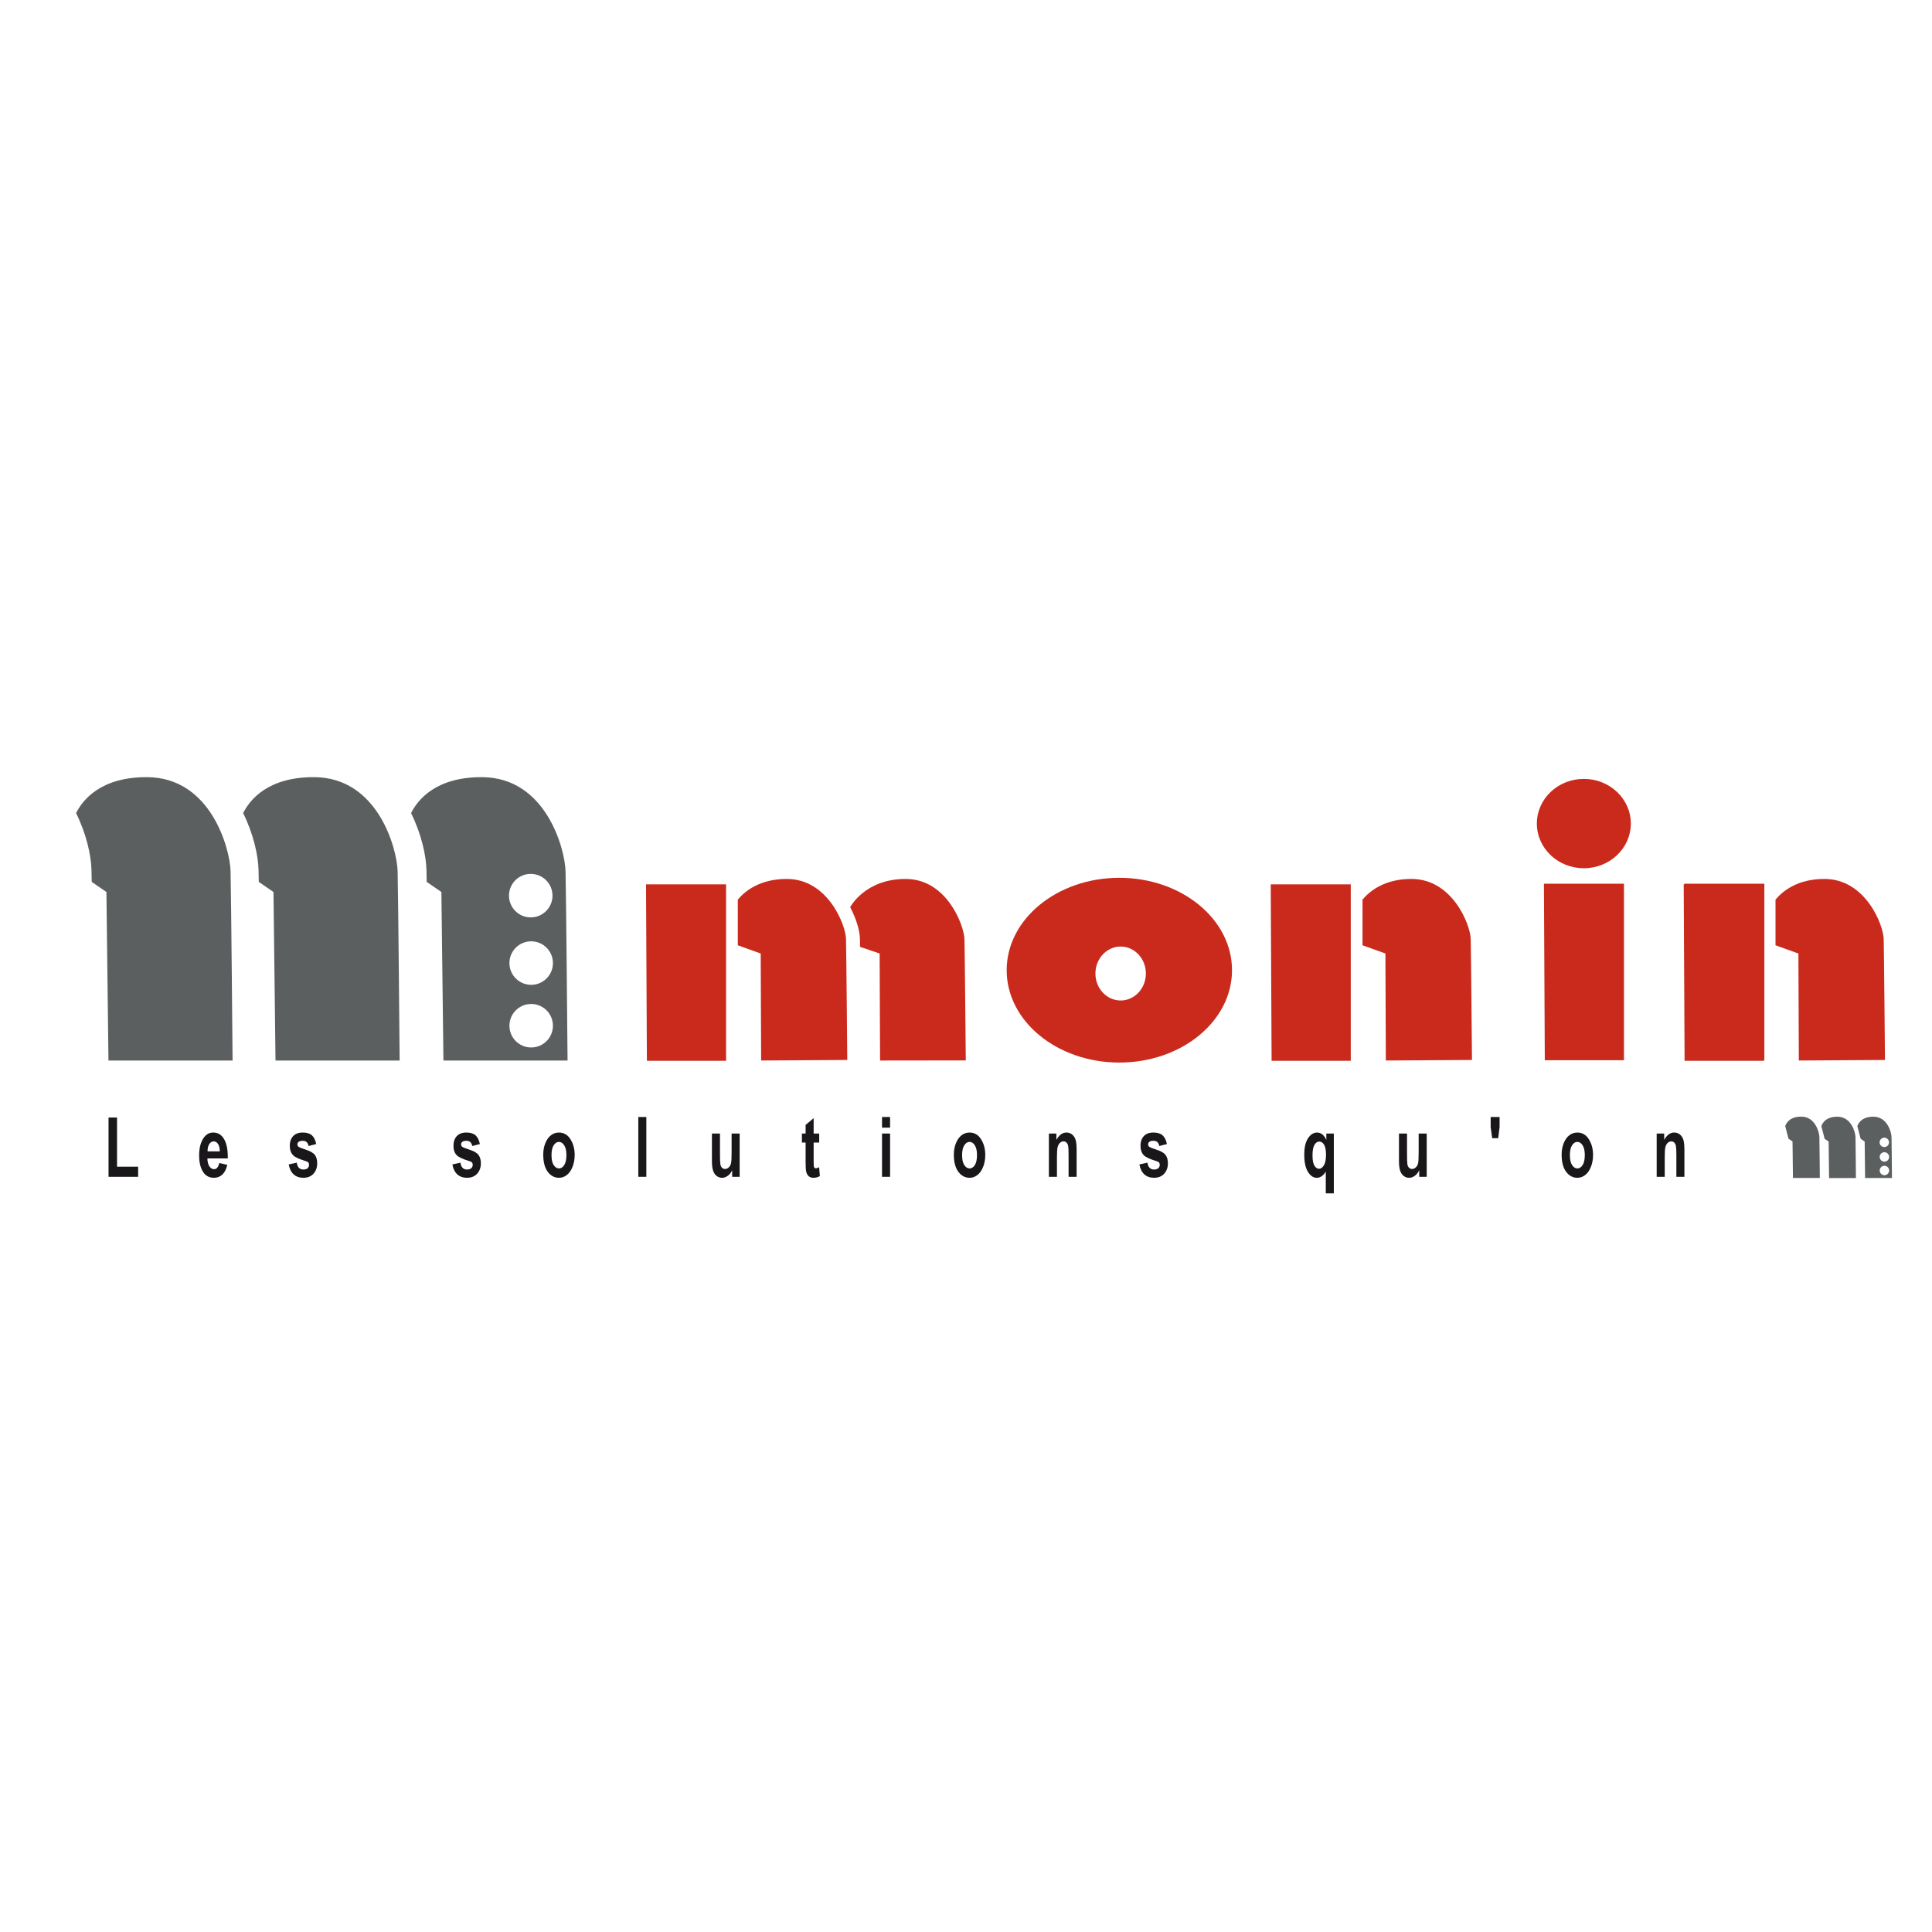
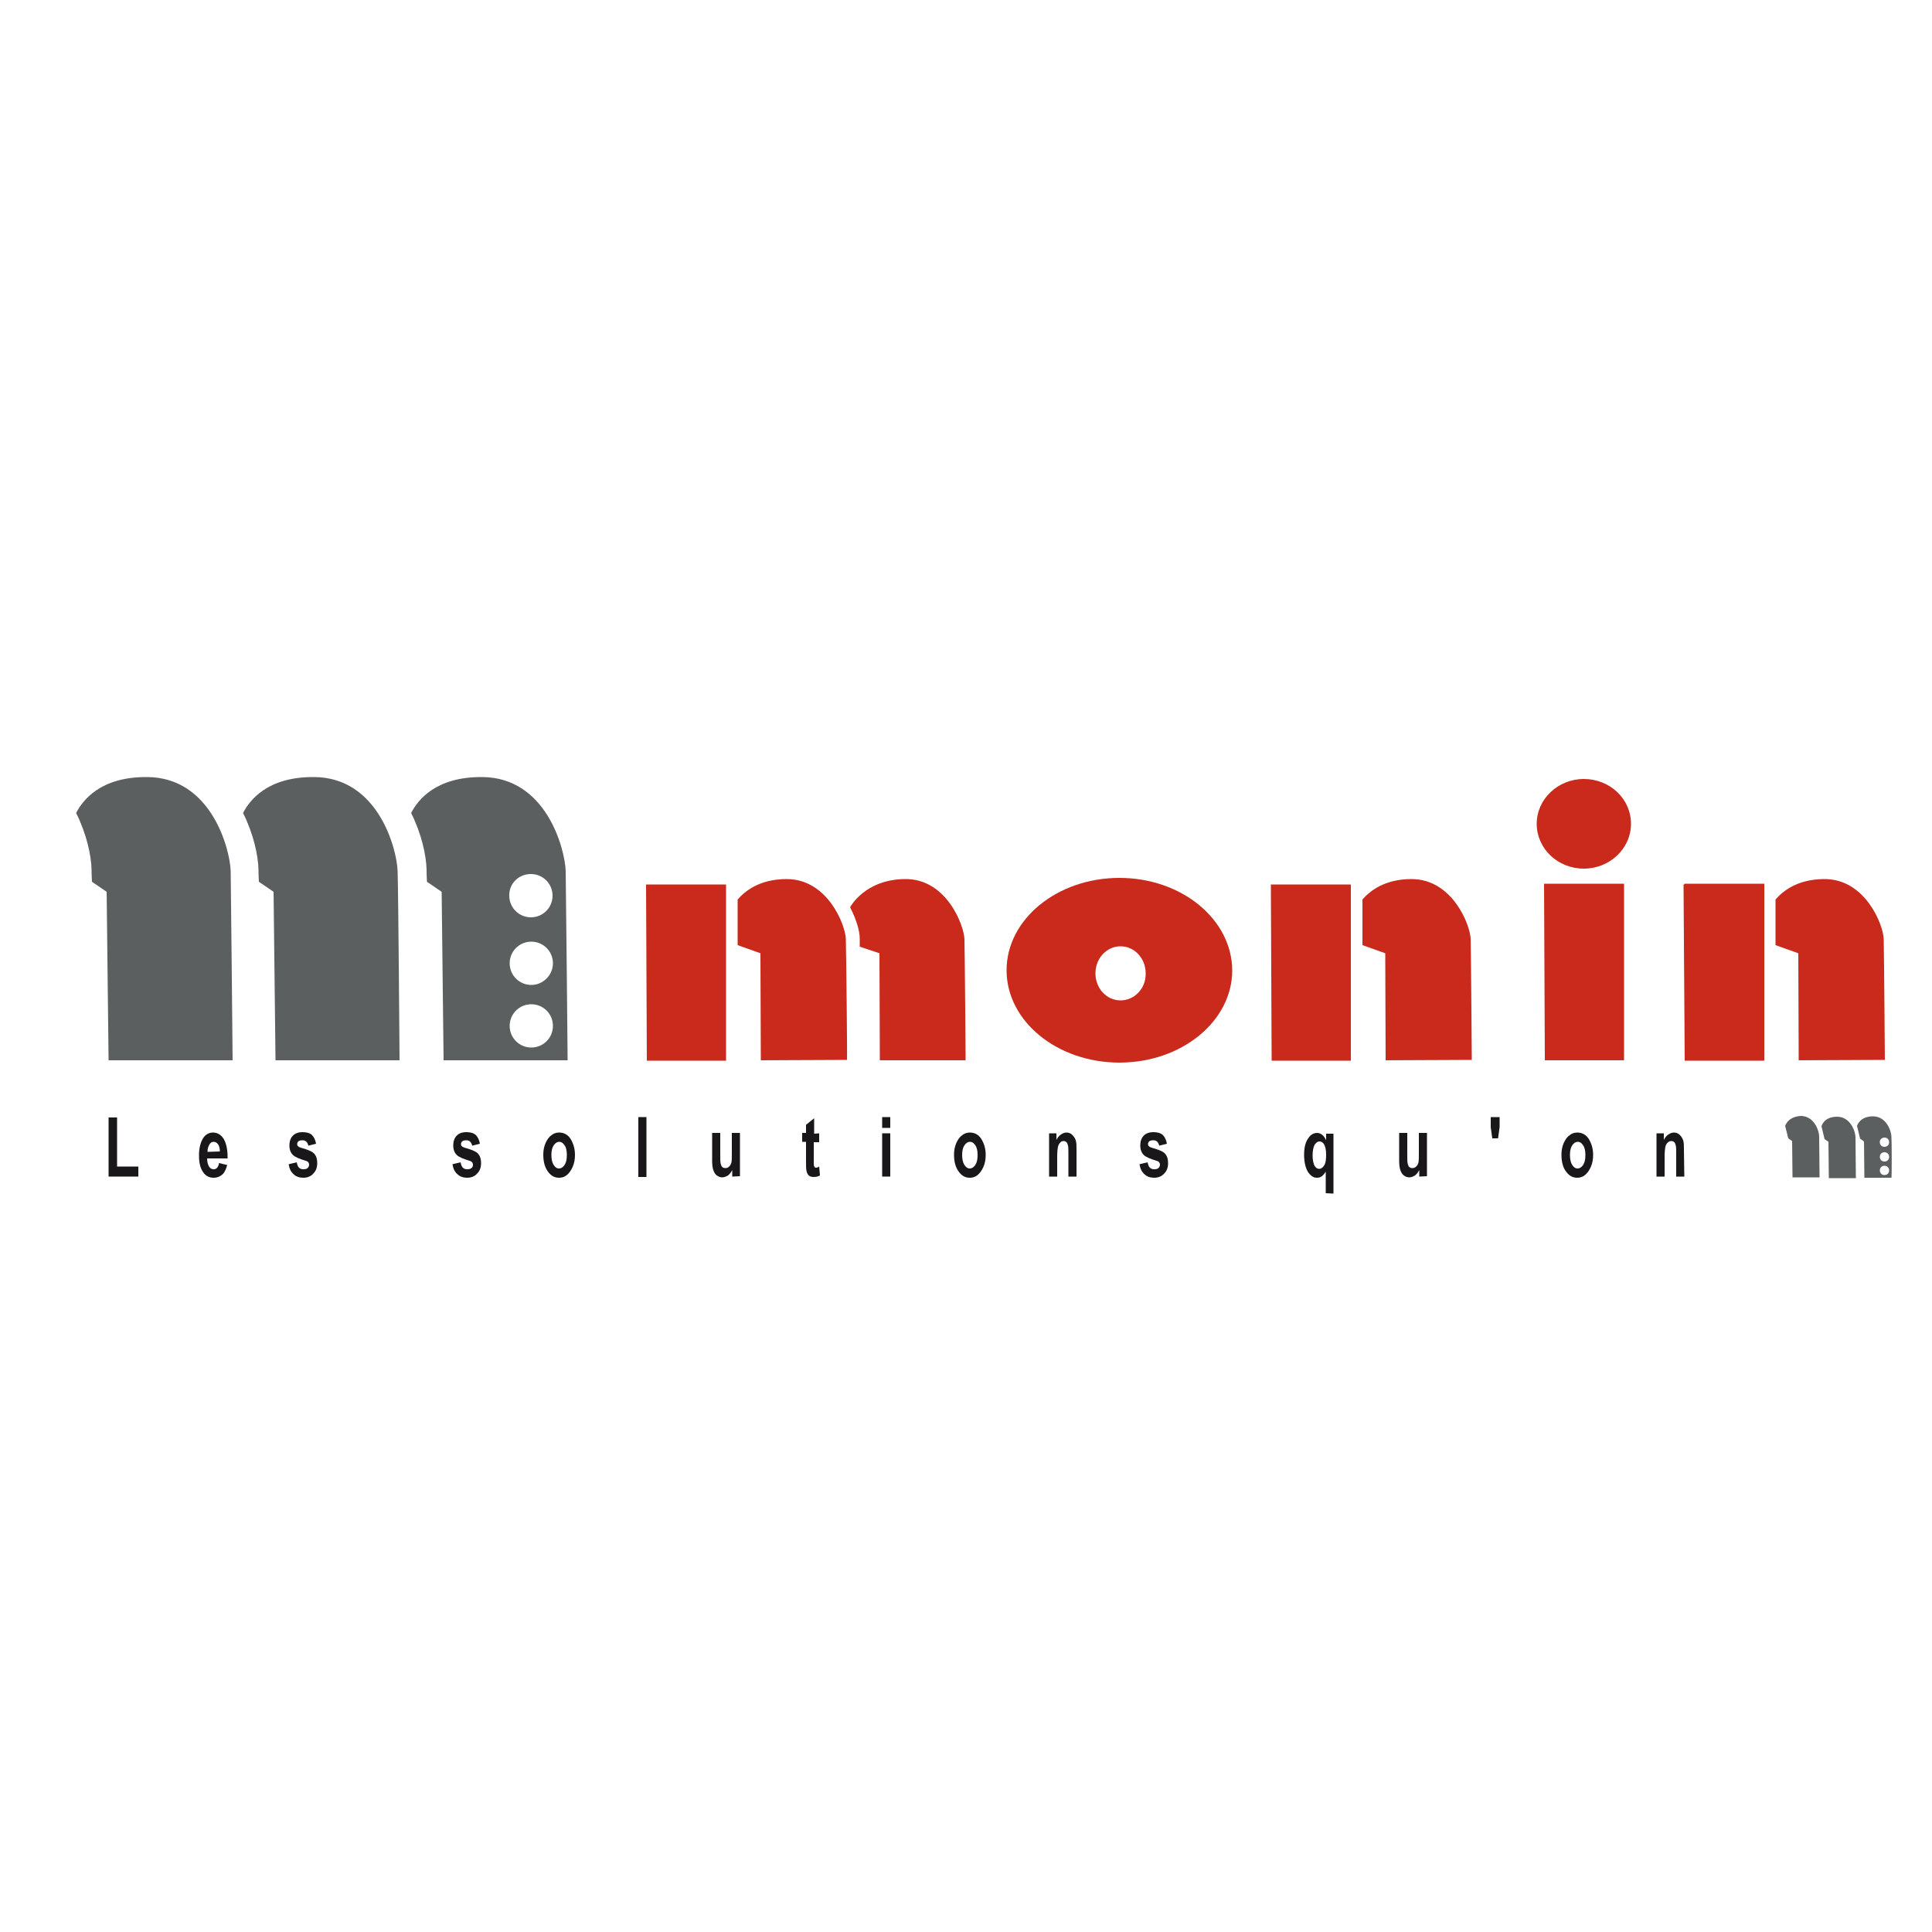
- <svg xmlns="http://www.w3.org/2000/svg" version="1.1" id="Calque_1" x="0px" y="0px" width="500px" height="500px" viewBox="0 0 500 500" enable-background="new 0 0 500 500" xml:space="preserve">
-   <g>
-     <g>
-       <g>
-         <polygon fill="#C92A1C" points="167.19,228.864 167.415,274.538 187.906,274.538 187.906,228.864    " />
-       </g>
-     </g>
-     <g>
-       <g>
-         <path fill="#C92A1C" d="M218.945,243.007c-0.092-3.645-4.68-15.495-15.277-15.537c-7.051-0.028-10.907,3.181-12.723,5.348v11.822     l5.925,2.125l0.113,27.696l22.292-0.141C219.275,274.321,219.036,246.653,218.945,243.007z" />
-       </g>
-     </g>
-     <g>
-       <g>
-         <polygon fill="#C92A1C" points="328.865,228.864 329.09,274.538 349.579,274.538 349.579,228.864    " />
-       </g>
-     </g>
-     <g>
-       <g>
-         <path fill="#C92A1C" d="M380.618,243.007c-0.092-3.645-4.68-15.495-15.276-15.537c-7.052-0.028-10.907,3.181-12.723,5.348v11.822     l5.925,2.125l0.112,27.696l22.292-0.141C380.948,274.321,380.711,246.653,380.618,243.007z" />
-       </g>
-     </g>
-     <g>
-       <g>
-         <polygon fill="#C92A1C" points="435.743,228.864 435.968,274.538 456.46,274.538 456.46,228.864    " />
-       </g>
-     </g>
-     <g>
-       <g>
-         <path fill="#C92A1C" d="M487.498,243.007c-0.092-3.645-4.68-15.495-15.276-15.537c-7.051-0.028-10.907,3.181-12.723,5.348v11.822     l5.925,2.125l0.112,27.696l22.292-0.141C487.828,274.321,487.589,246.653,487.498,243.007z" />
-       </g>
-     </g>
-     <g>
-       <g>
-         <path fill="#C92A1C" d="M289.685,227.175c-16.107,0-29.16,10.71-29.16,23.911s13.053,23.903,29.16,23.903     c16.105,0,29.158-10.702,29.158-23.903S305.79,227.175,289.685,227.175z M290.023,258.926c-3.61,0-6.53-3.126-6.53-6.981     s2.92-6.98,6.53-6.98c3.609,0,6.528,3.125,6.528,6.98S293.632,258.926,290.023,258.926z" />
-       </g>
-     </g>
-     <g>
-       <g>
-         <polygon fill="#C92A1C" points="399.568,228.709 399.793,274.384 420.283,274.384 420.283,228.709    " />
-       </g>
-     </g>
-     <g>
-       <g>
-         <polygon fill="#C92A1C" points="435.898,228.709 436.123,274.384 456.615,274.384 456.615,228.709    " />
-       </g>
-     </g>
-     <g>
-       <g>
-         <path fill="#C92A1C" d="M409.898,201.576c-6.714,0-12.16,5.179-12.16,11.568c0,6.375,5.446,11.555,12.16,11.555     c6.713,0,12.159-5.179,12.159-11.555C422.057,206.755,416.611,201.576,409.898,201.576z" />
-       </g>
-     </g>
-     <g>
-       <path fill="#1A171B" d="M28.09,304.558v-15.34h2.196v12.721h5.46v2.619H28.09z" />
-       <path fill="#1A171B" d="M56.743,300.983l2.083,0.479c-0.275,1.133-0.704,1.977-1.295,2.526c-0.591,0.549-1.309,0.822-2.154,0.822    c-1.167,0-2.068-0.45-2.709-1.357c-0.752-1.056-1.133-2.534-1.133-4.433c0-1.872,0.38-3.371,1.141-4.497    c0.647-0.949,1.478-1.422,2.498-1.422c1.133,0,2.02,0.484,2.667,1.456c0.746,1.106,1.112,2.745,1.112,4.905l-0.014,0.338h-5.263    c0.012,0.887,0.189,1.568,0.519,2.062c0.332,0.479,0.732,0.725,1.197,0.725C56.068,302.587,56.518,302.052,56.743,300.983z     M56.884,297.971c-0.014-0.858-0.177-1.506-0.479-1.941c-0.31-0.43-0.675-0.647-1.098-0.647c-0.451,0-0.823,0.226-1.132,0.676    c-0.31,0.457-0.465,1.097-0.458,1.913H56.884z" />
-       <path fill="#1A171B" d="M74.715,301.355l2.082-0.457c0.183,1.182,0.746,1.772,1.689,1.772c0.507,0,0.873-0.112,1.126-0.338    c0.246-0.226,0.366-0.52,0.366-0.879c0-0.246-0.05-0.442-0.155-0.583c-0.113-0.142-0.338-0.268-0.676-0.366    c-1.717-0.529-2.814-1.036-3.278-1.513c-0.577-0.592-0.873-1.416-0.873-2.456c0-1.035,0.288-1.872,0.859-2.499    c0.569-0.619,1.392-0.936,2.484-0.936c1.034,0,1.822,0.233,2.363,0.704c0.543,0.471,0.923,1.225,1.134,2.272l-1.971,0.513    c-0.169-0.899-0.662-1.35-1.478-1.35c-0.507,0-0.873,0.085-1.09,0.26c-0.219,0.169-0.332,0.395-0.332,0.661    c0,0.246,0.099,0.451,0.29,0.612c0.189,0.169,0.809,0.416,1.851,0.746c1.168,0.374,1.957,0.824,2.379,1.373    c0.408,0.541,0.605,1.266,0.605,2.166c0,1.092-0.31,1.985-0.951,2.689c-0.64,0.71-1.521,1.062-2.639,1.062    c-1.028,0-1.856-0.296-2.504-0.879C75.348,303.341,74.926,302.481,74.715,301.355z" />
-       <path fill="#1A171B" d="M117.075,301.355l2.083-0.457c0.175,1.182,0.738,1.772,1.681,1.772c0.5,0,0.879-0.112,1.119-0.338    c0.253-0.226,0.38-0.52,0.38-0.879c0-0.246-0.056-0.442-0.169-0.583c-0.113-0.142-0.338-0.268-0.676-0.366    c-1.716-0.529-2.8-1.036-3.271-1.513c-0.585-0.592-0.867-1.416-0.867-2.456c0-1.035,0.282-1.872,0.853-2.499    c0.569-0.619,1.4-0.936,2.484-0.936c1.034,0,1.822,0.233,2.363,0.704c0.535,0.471,0.915,1.225,1.141,2.272l-1.971,0.513    c-0.183-0.899-0.676-1.35-1.484-1.35c-0.513,0-0.879,0.085-1.09,0.26c-0.219,0.169-0.324,0.395-0.324,0.661    c0,0.246,0.09,0.451,0.281,0.612c0.189,0.169,0.802,0.416,1.851,0.746c1.168,0.374,1.963,0.824,2.371,1.373    c0.408,0.541,0.619,1.266,0.619,2.166c0,1.092-0.324,1.985-0.957,2.689c-0.64,0.71-1.521,1.062-2.645,1.062    c-1.014,0-1.85-0.296-2.498-0.879C117.702,303.341,117.272,302.481,117.075,301.355z" />
-       <path fill="#1A171B" d="M140.592,298.795c0-1.092,0.183-2.091,0.557-2.99c0.373-0.901,0.865-1.577,1.47-2.027    c0.598-0.45,1.28-0.676,2.026-0.676c1.267,0,2.266,0.577,2.991,1.737c0.726,1.155,1.092,2.506,1.092,4.055    c0,1.152-0.197,2.194-0.571,3.124c-0.372,0.929-0.873,1.625-1.484,2.089c-0.611,0.473-1.281,0.704-2.013,0.704    c-1.167,0-2.138-0.521-2.913-1.562S140.592,300.722,140.592,298.795z M142.731,298.956c0,1.133,0.183,1.985,0.563,2.568    c0.38,0.577,0.845,0.865,1.378,0.865c0.521,0,0.972-0.288,1.352-0.871c0.366-0.585,0.563-1.444,0.563-2.583    c0-1.112-0.197-1.956-0.577-2.54c-0.38-0.585-0.831-0.873-1.365-0.873c-0.521,0-0.97,0.288-1.35,0.873    C142.914,296.979,142.731,297.83,142.731,298.956z" />
-       <path fill="#1A171B" d="M165.192,304.558v-15.48h2.082v15.48H165.192z" />
-       <path fill="#1A171B" d="M189.483,304.558v-1.696c-0.282,0.612-0.662,1.091-1.14,1.437c-0.465,0.338-0.958,0.513-1.478,0.513    c-0.513,0-0.986-0.162-1.394-0.471c-0.408-0.317-0.718-0.768-0.915-1.352c-0.203-0.585-0.31-1.436-0.31-2.548v-7.086h2.083v5.137    c0,1.465,0.035,2.399,0.099,2.794s0.205,0.704,0.422,0.921c0.225,0.22,0.485,0.324,0.794,0.324c0.352,0,0.676-0.141,0.971-0.429    c0.304-0.281,0.493-0.647,0.585-1.09c0.097-0.444,0.141-1.43,0.141-2.942v-4.715h2.082v11.203H189.483z" />
-       <path fill="#1A171B" d="M212.007,293.354v2.337h-1.436v4.538c0,0.985,0.022,1.556,0.064,1.709    c0.084,0.282,0.253,0.423,0.521,0.423c0.197,0,0.479-0.091,0.837-0.288l0.183,2.295c-0.485,0.296-1.034,0.442-1.639,0.442    c-0.535,0-0.957-0.146-1.281-0.442c-0.317-0.296-0.535-0.726-0.64-1.281c-0.084-0.408-0.126-1.238-0.126-2.498v-4.897h-0.958    v-2.337h0.958v-2.23l2.082-1.737v3.968H212.007z" />
-       <path fill="#1A171B" d="M228.269,291.835v-2.758h2.082v2.758H228.269z M228.269,304.558v-11.203h2.082v11.203H228.269z" />
-       <path fill="#1A171B" d="M246.852,298.795c0-1.092,0.189-2.091,0.563-2.99c0.373-0.901,0.865-1.577,1.462-2.027    c0.605-0.45,1.289-0.676,2.035-0.676c1.266,0,2.266,0.577,2.991,1.737c0.724,1.155,1.082,2.506,1.082,4.055    c0,1.152-0.189,2.194-0.562,3.124c-0.379,0.929-0.871,1.625-1.484,2.089c-0.612,0.473-1.281,0.704-2.014,0.704    c-1.167,0-2.138-0.521-2.912-1.562S246.852,300.722,246.852,298.795z M248.99,298.956c0,1.133,0.191,1.985,0.571,2.568    c0.38,0.577,0.845,0.865,1.379,0.865c0.52,0,0.97-0.288,1.351-0.871c0.365-0.585,0.557-1.444,0.557-2.583    c0-1.112-0.191-1.956-0.571-2.54c-0.38-0.585-0.829-0.873-1.364-0.873c-0.528,0-0.979,0.288-1.351,0.873    C249.181,296.979,248.99,297.83,248.99,298.956z" />
-       <path fill="#1A171B" d="M278.629,304.558h-2.083v-5.706c0-1.148-0.035-1.908-0.113-2.289c-0.076-0.378-0.224-0.674-0.442-0.879    c-0.211-0.196-0.457-0.302-0.732-0.302c-0.352,0-0.667,0.133-0.949,0.395c-0.281,0.268-0.484,0.626-0.598,1.09    c-0.112,0.465-0.177,1.338-0.177,2.625v5.066h-2.083v-11.203h1.942v1.653c0.346-0.633,0.732-1.111,1.161-1.428    c0.43-0.315,0.908-0.479,1.436-0.479c0.605,0,1.118,0.183,1.534,0.557c0.423,0.364,0.71,0.844,0.865,1.42    c0.163,0.586,0.239,1.422,0.239,2.521V304.558z" />
-       <path fill="#1A171B" d="M294.877,301.355l2.082-0.457c0.177,1.182,0.74,1.772,1.683,1.772c0.499,0,0.88-0.112,1.125-0.338    c0.247-0.226,0.374-0.52,0.374-0.879c0-0.246-0.057-0.442-0.163-0.583c-0.112-0.142-0.338-0.268-0.674-0.366    c-1.718-0.529-2.81-1.036-3.28-1.513c-0.577-0.592-0.864-1.416-0.864-2.456c0-1.035,0.281-1.872,0.851-2.499    c0.569-0.619,1.399-0.936,2.483-0.936c1.034,0,1.822,0.233,2.365,0.704c0.541,0.471,0.921,1.225,1.139,2.272l-1.969,0.513    c-0.177-0.899-0.668-1.35-1.484-1.35c-0.515,0-0.873,0.085-1.092,0.26c-0.218,0.169-0.324,0.395-0.324,0.661    c0,0.246,0.093,0.451,0.281,0.612c0.191,0.169,0.811,0.416,1.851,0.746c1.169,0.374,1.965,0.824,2.379,1.373    c0.408,0.541,0.612,1.266,0.612,2.166c0,1.092-0.322,1.985-0.956,2.689c-0.642,0.71-1.521,1.062-2.639,1.062    c-1.021,0-1.858-0.296-2.506-0.879C295.503,303.341,295.08,302.481,294.877,301.355z" />
-       <path fill="#1A171B" d="M343.114,308.835v-5.649c-0.289,0.521-0.633,0.921-1.05,1.203c-0.406,0.281-0.836,0.422-1.293,0.422    c-0.881,0-1.641-0.513-2.28-1.541c-0.634-1.027-0.95-2.505-0.95-4.44c0-1.83,0.316-3.236,0.964-4.235    c0.647-0.991,1.442-1.492,2.371-1.492c0.501,0,0.949,0.163,1.344,0.473c0.395,0.322,0.74,0.801,1.035,1.434v-1.653h1.941v15.48    H343.114z M343.17,298.829c0-1.16-0.163-2.013-0.493-2.568c-0.331-0.549-0.746-0.822-1.238-0.822c-0.499,0-0.922,0.281-1.26,0.851    c-0.338,0.563-0.5,1.471-0.5,2.717c0,1.231,0.162,2.118,0.486,2.659c0.33,0.541,0.732,0.809,1.203,0.809s0.893-0.302,1.259-0.907    S343.17,300.054,343.17,298.829z" />
-       <path fill="#1A171B" d="M367.29,304.558v-1.696c-0.288,0.612-0.668,1.091-1.139,1.437c-0.473,0.338-0.965,0.513-1.478,0.513    c-0.521,0-0.985-0.162-1.395-0.471c-0.414-0.317-0.718-0.768-0.921-1.352c-0.205-0.585-0.304-1.436-0.304-2.548v-7.086h2.084    v5.137c0,1.465,0.028,2.399,0.092,2.794c0.062,0.395,0.204,0.704,0.421,0.921c0.226,0.22,0.486,0.324,0.796,0.324    c0.353,0,0.676-0.141,0.972-0.429c0.302-0.281,0.493-0.647,0.59-1.09c0.092-0.444,0.141-1.43,0.141-2.942v-4.715h2.083v11.203    H367.29z" />
-       <path fill="#1A171B" d="M386.177,294.565l-0.394-2.878v-2.61h2.309v2.61l-0.353,2.878H386.177z" />
-       <path fill="#1A171B" d="M404.15,298.795c0-1.092,0.183-2.091,0.555-2.99c0.374-0.901,0.866-1.577,1.471-2.027    c0.599-0.45,1.28-0.676,2.034-0.676c1.266,0,2.259,0.577,2.983,1.737c0.726,1.155,1.09,2.506,1.09,4.055    c0,1.152-0.189,2.194-0.569,3.124c-0.372,0.929-0.873,1.625-1.484,2.089c-0.613,0.473-1.281,0.704-2.013,0.704    c-1.169,0-2.139-0.521-2.912-1.562C404.53,302.206,404.15,300.722,404.15,298.795z M406.287,298.956    c0,1.133,0.19,1.985,0.571,2.568c0.38,0.577,0.837,0.865,1.371,0.865c0.529,0,0.979-0.288,1.352-0.871    c0.372-0.585,0.563-1.444,0.563-2.583c0-1.112-0.191-1.956-0.571-2.54c-0.38-0.585-0.837-0.873-1.372-0.873    c-0.521,0-0.971,0.288-1.351,0.873C406.472,296.979,406.287,297.83,406.287,298.956z" />
-       <path fill="#1A171B" d="M435.926,304.558h-2.082v-5.706c0-1.148-0.042-1.908-0.12-2.289c-0.077-0.378-0.226-0.674-0.437-0.879    c-0.218-0.196-0.465-0.302-0.732-0.302c-0.352,0-0.667,0.133-0.957,0.395c-0.281,0.268-0.477,0.626-0.598,1.09    c-0.112,0.465-0.169,1.338-0.169,2.625v5.066h-2.083v-11.203h1.942v1.653c0.346-0.633,0.726-1.111,1.161-1.428    c0.43-0.315,0.908-0.479,1.43-0.479c0.605,0,1.118,0.183,1.54,0.557c0.415,0.364,0.704,0.844,0.865,1.42    c0.155,0.586,0.239,1.422,0.239,2.521V304.558z" />
-     </g>
-     <path fill="#5C5F5F" d="M462.019,291.448l0.843,3.25l1.042,0.712l0.112,9.442h6.953c0,0-0.077-9.38-0.112-10.61   c-0.036-1.231-1.091-5.243-4.681-5.264C462.588,288.965,462.019,291.448,462.019,291.448z" />
-     <path fill="#5C5F5F" d="M471.371,291.469l0.843,3.252l1.035,0.718l0.112,9.435h6.951c0,0-0.076-9.372-0.112-10.611   c-0.028-1.23-1.082-5.241-4.679-5.263C471.933,288.984,471.371,291.469,471.371,291.469z" />
-     <g>
-       <g>
-         <path fill="#5C5F5F" d="M489.525,294.256c-0.028-1.23-1.084-5.243-4.673-5.257c-3.596-0.021-4.165,2.463-4.165,2.463l0.845,3.251     l1.042,0.711l0.11,9.443h6.953C489.637,304.867,489.56,295.495,489.525,294.256z M487.659,294.425     c0.668,0,1.217,0.541,1.217,1.217c0,0.67-0.549,1.217-1.217,1.217c-0.676,0-1.217-0.547-1.217-1.217     C486.443,294.966,486.984,294.425,487.659,294.425z M487.682,304.143c-0.676,0-1.219-0.549-1.219-1.219     c0-0.675,0.543-1.217,1.219-1.217c0.674,0,1.223,0.542,1.223,1.217C488.905,303.594,488.356,304.143,487.682,304.143z      M487.682,300.631c-0.676,0-1.219-0.542-1.219-1.21c0-0.676,0.543-1.225,1.219-1.225c0.674,0,1.223,0.549,1.223,1.225     C488.905,300.089,488.356,300.631,487.682,300.631z" />
-       </g>
-     </g>
-     <path fill="#5C5F5F" d="M102.904,225.445c-0.155-5.7-5.024-24.249-21.616-24.319c-12.089-0.056-16.719,6.001-18.366,9.302   c2.667,5.376,3.892,10.921,3.99,14.722c0.021,0.604,0.035,1.716,0.057,3.082l3.807,2.618l0.527,43.613h32.123   C103.425,274.462,103.059,231.145,102.904,225.445z" />
-     <path fill="#5C5F5F" d="M59.67,225.445c-0.153-5.7-5.024-24.249-21.616-24.319c-12.088-0.056-16.719,6.001-18.365,9.302   c2.667,5.376,3.89,10.921,3.989,14.722c0.022,0.604,0.036,1.716,0.056,3.082l3.807,2.618l0.529,43.613h32.121   C60.191,274.462,59.826,231.145,59.67,225.445z" />
-     <path fill="#5C5F5F" d="M146.362,225.445c-0.155-5.7-5.024-24.249-21.616-24.319c-12.089-0.056-16.719,6.001-18.366,9.302   c2.667,5.376,3.892,10.921,3.99,14.722c0.022,0.604,0.034,1.716,0.056,3.082l3.807,2.618l0.527,43.613h32.123   C146.883,274.462,146.516,231.145,146.362,225.445z M137.355,226.162c3.109,0,5.629,2.52,5.629,5.629   c0,3.111-2.52,5.629-5.629,5.629c-3.111,0-5.629-2.518-5.629-5.629C131.726,228.681,134.244,226.162,137.355,226.162z    M137.468,271.085c-3.111,0-5.629-2.52-5.629-5.631c0-3.109,2.518-5.628,5.629-5.628c3.109,0,5.629,2.519,5.629,5.628   C143.097,268.565,140.577,271.085,137.468,271.085z M137.468,254.871c-3.111,0-5.629-2.519-5.629-5.629   c0-3.109,2.518-5.629,5.629-5.629c3.109,0,5.629,2.52,5.629,5.629C143.097,252.353,140.577,254.871,137.468,254.871z" />
-     <g>
-       <g>
-         <path fill="#C92A1C" d="M249.604,243.12c-0.092-3.645-4.56-15.607-15.158-15.649c-10.597-0.042-14.41,7.291-14.41,7.291v0.042     c1.633,3.082,2.463,6.143,2.512,8.105c0.008,0.422,0.022,1.182,0.036,2.14l5.066,1.717l0.112,27.696l22.18-0.028     C249.942,274.434,249.702,246.766,249.604,243.12z" />
-       </g>
-     </g>
-   </g>
+ <svg xmlns="http://www.w3.org/2000/svg" version="1.1" id="Calque_1" x="0px" y="0px" viewBox="-345 170.9 500 500" style="enable-background:new -345 170.9 500 500;" xml:space="preserve">
+   <style type="text/css">
+ 	.st0{fill:#C92A1C;}
+ 	.st1{fill:#1A171B;}
+ 	.st2{fill:#5C5F5F;}
+ </style>
+   <polygon class="st0" points="-177.8,399.8 -177.6,445.4 -157.1,445.4 -157.1,399.8 " />
+   <path class="st0" d="M-126.1,413.9c-0.1-3.6-4.7-15.5-15.3-15.5c-7.1,0-10.9,3.2-12.7,5.3v11.8l5.9,2.1l0.1,27.7l22.3-0.1  C-125.7,445.2-126,417.5-126.1,413.9z" />
+   <polygon class="st0" points="-16.1,399.8 -15.9,445.4 4.6,445.4 4.6,399.8 " />
+   <path class="st0" d="M35.6,413.9c-0.1-3.6-4.7-15.5-15.3-15.5c-7.1,0-10.9,3.2-12.7,5.3v11.8l5.9,2.1l0.1,27.7l22.3-0.1  C35.9,445.2,35.7,417.5,35.6,413.9z" />
+   <polygon class="st0" points="90.7,399.8 91,445.4 111.5,445.4 111.5,399.8 " />
+   <path class="st0" d="M142.5,413.9c-0.1-3.6-4.7-15.5-15.3-15.5c-7.1,0-10.9,3.2-12.7,5.3v11.8l5.9,2.1l0.1,27.7l22.3-0.1  C142.8,445.2,142.6,417.5,142.5,413.9z" />
+   <path class="st0" d="M-55.3,398.1c-16.1,0-29.2,10.7-29.2,23.9s13.1,23.9,29.2,23.9c16.1,0,29.2-10.7,29.2-23.9  C-26.2,408.8-39.2,398.1-55.3,398.1z M-55,429.8c-3.6,0-6.5-3.1-6.5-7c0-3.9,2.9-7,6.5-7c3.6,0,6.5,3.1,6.5,7  C-48.4,426.7-51.4,429.8-55,429.8z" />
+   <polygon class="st0" points="54.6,399.6 54.8,445.3 75.3,445.3 75.3,399.6 " />
+   <polygon class="st0" points="90.9,399.6 91.1,445.3 111.6,445.3 111.6,399.6 " />
+   <path class="st0" d="M64.9,372.5c-6.7,0-12.2,5.2-12.2,11.6c0,6.4,5.4,11.6,12.2,11.6c6.7,0,12.2-5.2,12.2-11.6  C77.1,377.6,71.6,372.5,64.9,372.5z" />
+   <path class="st1" d="M-316.9,475.4v-15.3h2.2v12.7h5.5v2.6H-316.9z" />
+   <path class="st1" d="M-288.3,471.9l2.1,0.5c-0.3,1.1-0.7,2-1.3,2.5s-1.3,0.8-2.2,0.8c-1.2,0-2.1-0.5-2.7-1.4  c-0.8-1.1-1.1-2.5-1.1-4.4c0-1.9,0.4-3.4,1.1-4.5c0.6-0.9,1.5-1.4,2.5-1.4c1.1,0,2,0.5,2.7,1.5c0.7,1.1,1.1,2.7,1.1,4.9l0,0.3h-5.3  c0,0.9,0.2,1.6,0.5,2.1c0.3,0.5,0.7,0.7,1.2,0.7C-288.9,473.5-288.5,472.9-288.3,471.9z M-288.1,468.9c0-0.9-0.2-1.5-0.5-1.9  c-0.3-0.4-0.7-0.6-1.1-0.6c-0.5,0-0.8,0.2-1.1,0.7c-0.3,0.5-0.5,1.1-0.5,1.9L-288.1,468.9L-288.1,468.9z" />
+   <path class="st1" d="M-270.3,472.2l2.1-0.5c0.2,1.2,0.7,1.8,1.7,1.8c0.5,0,0.9-0.1,1.1-0.3c0.2-0.2,0.4-0.5,0.4-0.9  c0-0.2-0.1-0.4-0.2-0.6c-0.1-0.1-0.3-0.3-0.7-0.4c-1.7-0.5-2.8-1-3.3-1.5c-0.6-0.6-0.9-1.4-0.9-2.5c0-1,0.3-1.9,0.9-2.5  c0.6-0.6,1.4-0.9,2.5-0.9c1,0,1.8,0.2,2.4,0.7c0.5,0.5,0.9,1.2,1.1,2.3l-2,0.5c-0.2-0.9-0.7-1.4-1.5-1.4c-0.5,0-0.9,0.1-1.1,0.3  c-0.2,0.2-0.3,0.4-0.3,0.7c0,0.2,0.1,0.5,0.3,0.6c0.2,0.2,0.8,0.4,1.9,0.7c1.2,0.4,2,0.8,2.4,1.4c0.4,0.5,0.6,1.3,0.6,2.2  c0,1.1-0.3,2-1,2.7c-0.6,0.7-1.5,1.1-2.6,1.1c-1,0-1.9-0.3-2.5-0.9C-269.7,474.2-270.1,473.4-270.3,472.2z" />
+   <path class="st1" d="M-227.9,472.2l2.1-0.5c0.2,1.2,0.7,1.8,1.7,1.8c0.5,0,0.9-0.1,1.1-0.3c0.3-0.2,0.4-0.5,0.4-0.9  c0-0.2-0.1-0.4-0.2-0.6c-0.1-0.1-0.3-0.3-0.7-0.4c-1.7-0.5-2.8-1-3.3-1.5c-0.6-0.6-0.9-1.4-0.9-2.5c0-1,0.3-1.9,0.9-2.5  c0.6-0.6,1.4-0.9,2.5-0.9c1,0,1.8,0.2,2.4,0.7c0.5,0.5,0.9,1.2,1.1,2.3l-2,0.5c-0.2-0.9-0.7-1.4-1.5-1.4c-0.5,0-0.9,0.1-1.1,0.3  c-0.2,0.2-0.3,0.4-0.3,0.7c0,0.2,0.1,0.5,0.3,0.6c0.2,0.2,0.8,0.4,1.9,0.7c1.2,0.4,2,0.8,2.4,1.4c0.4,0.5,0.6,1.3,0.6,2.2  c0,1.1-0.3,2-1,2.7c-0.6,0.7-1.5,1.1-2.6,1.1c-1,0-1.9-0.3-2.5-0.9C-227.3,474.2-227.7,473.4-227.9,472.2z" />
+   <path class="st1" d="M-204.4,469.7c0-1.1,0.2-2.1,0.6-3c0.4-0.9,0.9-1.6,1.5-2c0.6-0.5,1.3-0.7,2-0.7c1.3,0,2.3,0.6,3,1.7  c0.7,1.2,1.1,2.5,1.1,4.1c0,1.2-0.2,2.2-0.6,3.1c-0.4,0.9-0.9,1.6-1.5,2.1c-0.6,0.5-1.3,0.7-2,0.7c-1.2,0-2.1-0.5-2.9-1.6  S-204.4,471.6-204.4,469.7z M-202.3,469.8c0,1.1,0.2,2,0.6,2.6c0.4,0.6,0.8,0.9,1.4,0.9c0.5,0,1-0.3,1.4-0.9  c0.4-0.6,0.6-1.4,0.6-2.6c0-1.1-0.2-2-0.6-2.5c-0.4-0.6-0.8-0.9-1.4-0.9c-0.5,0-1,0.3-1.4,0.9C-202.1,467.9-202.3,468.7-202.3,469.8  z" />
+   <path class="st1" d="M-179.8,475.4V460h2.1v15.5H-179.8z" />
+   <path class="st1" d="M-155.5,475.4v-1.7c-0.3,0.6-0.7,1.1-1.1,1.4c-0.5,0.3-1,0.5-1.5,0.5c-0.5,0-1-0.2-1.4-0.5  c-0.4-0.3-0.7-0.8-0.9-1.4c-0.2-0.6-0.3-1.4-0.3-2.5v-7.1h2.1v5.1c0,1.5,0,2.4,0.1,2.8s0.2,0.7,0.4,0.9c0.2,0.2,0.5,0.3,0.8,0.3  c0.4,0,0.7-0.1,1-0.4c0.3-0.3,0.5-0.6,0.6-1.1c0.1-0.4,0.1-1.4,0.1-2.9v-4.7h2.1v11.2L-155.5,475.4L-155.5,475.4z" />
+   <path class="st1" d="M-133,464.2v2.3h-1.4v4.5c0,1,0,1.6,0.1,1.7c0.1,0.3,0.3,0.4,0.5,0.4c0.2,0,0.5-0.1,0.8-0.3l0.2,2.3  c-0.5,0.3-1,0.4-1.6,0.4c-0.5,0-1-0.1-1.3-0.4c-0.3-0.3-0.5-0.7-0.6-1.3c-0.1-0.4-0.1-1.2-0.1-2.5v-4.9h-1v-2.3h1V462l2.1-1.7v4  L-133,464.2L-133,464.2z" />
+   <path class="st1" d="M-116.7,462.7V460h2.1v2.8H-116.7z M-116.7,475.4v-11.2h2.1v11.2H-116.7z" />
+   <path class="st1" d="M-98.1,469.7c0-1.1,0.2-2.1,0.6-3c0.4-0.9,0.9-1.6,1.5-2c0.6-0.5,1.3-0.7,2-0.7c1.3,0,2.3,0.6,3,1.7  c0.7,1.2,1.1,2.5,1.1,4.1c0,1.2-0.2,2.2-0.6,3.1c-0.4,0.9-0.9,1.6-1.5,2.1c-0.6,0.5-1.3,0.7-2,0.7c-1.2,0-2.1-0.5-2.9-1.6  S-98.1,471.6-98.1,469.7z M-96,469.8c0,1.1,0.2,2,0.6,2.6c0.4,0.6,0.8,0.9,1.4,0.9c0.5,0,1-0.3,1.4-0.9c0.4-0.6,0.6-1.4,0.6-2.6  c0-1.1-0.2-2-0.6-2.5c-0.4-0.6-0.8-0.9-1.4-0.9c-0.5,0-1,0.3-1.4,0.9C-95.8,467.9-96,468.7-96,469.8z" />
+   <path class="st1" d="M-66.4,475.4h-2.1v-5.7c0-1.1,0-1.9-0.1-2.3c-0.1-0.4-0.2-0.7-0.4-0.9c-0.2-0.2-0.5-0.3-0.7-0.3  c-0.4,0-0.7,0.1-0.9,0.4c-0.3,0.3-0.5,0.6-0.6,1.1c-0.1,0.5-0.2,1.3-0.2,2.6v5.1h-2.1v-11.2h1.9v1.7c0.3-0.6,0.7-1.1,1.2-1.4  c0.4-0.3,0.9-0.5,1.4-0.5c0.6,0,1.1,0.2,1.5,0.6c0.4,0.4,0.7,0.8,0.9,1.4c0.2,0.6,0.2,1.4,0.2,2.5V475.4z" />
+   <path class="st1" d="M-50.1,472.2l2.1-0.5c0.2,1.2,0.7,1.8,1.7,1.8c0.5,0,0.9-0.1,1.1-0.3c0.2-0.2,0.4-0.5,0.4-0.9  c0-0.2-0.1-0.4-0.2-0.6c-0.1-0.1-0.3-0.3-0.7-0.4c-1.7-0.5-2.8-1-3.3-1.5c-0.6-0.6-0.9-1.4-0.9-2.5c0-1,0.3-1.9,0.9-2.5  c0.6-0.6,1.4-0.9,2.5-0.9c1,0,1.8,0.2,2.4,0.7c0.5,0.5,0.9,1.2,1.1,2.3l-2,0.5c-0.2-0.9-0.7-1.4-1.5-1.4c-0.5,0-0.9,0.1-1.1,0.3  c-0.2,0.2-0.3,0.4-0.3,0.7c0,0.2,0.1,0.5,0.3,0.6c0.2,0.2,0.8,0.4,1.9,0.7c1.2,0.4,2,0.8,2.4,1.4c0.4,0.5,0.6,1.3,0.6,2.2  c0,1.1-0.3,2-1,2.7c-0.6,0.7-1.5,1.1-2.6,1.1c-1,0-1.9-0.3-2.5-0.9C-49.5,474.2-49.9,473.4-50.1,472.2z" />
+   <path class="st1" d="M-1.9,479.7v-5.6c-0.3,0.5-0.6,0.9-1,1.2c-0.4,0.3-0.8,0.4-1.3,0.4c-0.9,0-1.6-0.5-2.3-1.5c-0.6-1-1-2.5-1-4.4  c0-1.8,0.3-3.2,1-4.2c0.6-1,1.4-1.5,2.4-1.5c0.5,0,0.9,0.2,1.3,0.5c0.4,0.3,0.7,0.8,1,1.4v-1.7h1.9v15.5L-1.9,479.7L-1.9,479.7z   M-1.8,469.7c0-1.2-0.2-2-0.5-2.6c-0.3-0.5-0.7-0.8-1.2-0.8c-0.5,0-0.9,0.3-1.3,0.9c-0.3,0.6-0.5,1.5-0.5,2.7c0,1.2,0.2,2.1,0.5,2.7  c0.3,0.5,0.7,0.8,1.2,0.8s0.9-0.3,1.3-0.9S-1.8,470.9-1.8,469.7z" />
+   <path class="st1" d="M22.3,475.4v-1.7c-0.3,0.6-0.7,1.1-1.1,1.4c-0.5,0.3-1,0.5-1.5,0.5c-0.5,0-1-0.2-1.4-0.5  c-0.4-0.3-0.7-0.8-0.9-1.4c-0.2-0.6-0.3-1.4-0.3-2.5v-7.1h2.1v5.1c0,1.5,0,2.4,0.1,2.8c0.1,0.4,0.2,0.7,0.4,0.9  c0.2,0.2,0.5,0.3,0.8,0.3c0.4,0,0.7-0.1,1-0.4c0.3-0.3,0.5-0.6,0.6-1.1c0.1-0.4,0.1-1.4,0.1-2.9v-4.7h2.1v11.2L22.3,475.4  L22.3,475.4z" />
+   <path class="st1" d="M41.2,465.5l-0.4-2.9V460h2.3v2.6l-0.4,2.9H41.2z" />
+   <path class="st1" d="M59.1,469.7c0-1.1,0.2-2.1,0.6-3c0.4-0.9,0.9-1.6,1.5-2c0.6-0.5,1.3-0.7,2-0.7c1.3,0,2.3,0.6,3,1.7  c0.7,1.2,1.1,2.5,1.1,4.1c0,1.2-0.2,2.2-0.6,3.1c-0.4,0.9-0.9,1.6-1.5,2.1c-0.6,0.5-1.3,0.7-2,0.7c-1.2,0-2.1-0.5-2.9-1.6  C59.5,473.1,59.1,471.6,59.1,469.7z M61.3,469.8c0,1.1,0.2,2,0.6,2.6c0.4,0.6,0.8,0.9,1.4,0.9c0.5,0,1-0.3,1.4-0.9  c0.4-0.6,0.6-1.4,0.6-2.6c0-1.1-0.2-2-0.6-2.5c-0.4-0.6-0.8-0.9-1.4-0.9c-0.5,0-1,0.3-1.4,0.9C61.5,467.9,61.3,468.7,61.3,469.8z" />
+   <path class="st1" d="M90.9,475.4h-2.1v-5.7c0-1.1,0-1.9-0.1-2.3c-0.1-0.4-0.2-0.7-0.4-0.9c-0.2-0.2-0.5-0.3-0.7-0.3  c-0.4,0-0.7,0.1-1,0.4c-0.3,0.3-0.5,0.6-0.6,1.1c-0.1,0.5-0.2,1.3-0.2,2.6v5.1h-2.1v-11.2h1.9v1.7c0.3-0.6,0.7-1.1,1.2-1.4  c0.4-0.3,0.9-0.5,1.4-0.5c0.6,0,1.1,0.2,1.5,0.6c0.4,0.4,0.7,0.8,0.9,1.4c0.2,0.6,0.2,1.4,0.2,2.5L90.9,475.4L90.9,475.4z" />
+   <path class="st2" d="M117,462.3l0.8,3.2l1,0.7l0.1,9.4h7c0,0-0.1-9.4-0.1-10.6c0-1.2-1.1-5.2-4.7-5.3  C117.6,459.9,117,462.3,117,462.3z" />
+   <path class="st2" d="M126.4,462.4l0.8,3.3l1,0.7l0.1,9.4h7c0,0-0.1-9.4-0.1-10.6c0-1.2-1.1-5.2-4.7-5.3  C126.9,459.9,126.4,462.4,126.4,462.4z" />
+   <path class="st2" d="M144.5,465.1c0-1.2-1.1-5.2-4.7-5.3c-3.6,0-4.2,2.5-4.2,2.5l0.8,3.3l1,0.7l0.1,9.4h7  C144.6,475.8,144.6,466.4,144.5,465.1z M142.7,465.3c0.7,0,1.2,0.5,1.2,1.2c0,0.7-0.5,1.2-1.2,1.2c-0.7,0-1.2-0.5-1.2-1.2  C141.4,465.9,142,465.3,142.7,465.3z M142.7,475c-0.7,0-1.2-0.5-1.2-1.2c0-0.7,0.5-1.2,1.2-1.2c0.7,0,1.2,0.5,1.2,1.2  C143.9,474.5,143.4,475,142.7,475z M142.7,471.5c-0.7,0-1.2-0.5-1.2-1.2c0-0.7,0.5-1.2,1.2-1.2c0.7,0,1.2,0.5,1.2,1.2  C143.9,471,143.4,471.5,142.7,471.5z" />
+   <path class="st2" d="M-242.1,396.3c-0.2-5.7-5-24.2-21.6-24.3c-12.1-0.1-16.7,6-18.4,9.3c2.7,5.4,3.9,10.9,4,14.7  c0,0.6,0,1.7,0.1,3.1l3.8,2.6l0.5,43.6h32.1C-241.6,445.4-241.9,402-242.1,396.3z" />
+   <path class="st2" d="M-285.3,396.3c-0.2-5.7-5-24.2-21.6-24.3c-12.1-0.1-16.7,6-18.4,9.3c2.7,5.4,3.9,10.9,4,14.7  c0,0.6,0,1.7,0.1,3.1l3.8,2.6l0.5,43.6h32.1C-284.8,445.4-285.2,402-285.3,396.3z" />
+   <path class="st2" d="M-198.6,396.3c-0.2-5.7-5-24.2-21.6-24.3c-12.1-0.1-16.7,6-18.4,9.3c2.7,5.4,3.9,10.9,4,14.7  c0,0.6,0,1.7,0.1,3.1l3.8,2.6l0.5,43.6h32.1C-198.1,445.4-198.5,402-198.6,396.3z M-207.6,397.1c3.1,0,5.6,2.5,5.6,5.6  c0,3.1-2.5,5.6-5.6,5.6c-3.1,0-5.6-2.5-5.6-5.6C-213.3,399.6-210.8,397.1-207.6,397.1z M-207.5,442c-3.1,0-5.6-2.5-5.6-5.6  c0-3.1,2.5-5.6,5.6-5.6c3.1,0,5.6,2.5,5.6,5.6C-201.9,439.5-204.4,442-207.5,442z M-207.5,425.8c-3.1,0-5.6-2.5-5.6-5.6  c0-3.1,2.5-5.6,5.6-5.6c3.1,0,5.6,2.5,5.6,5.6C-201.9,423.2-204.4,425.8-207.5,425.8z" />
+   <path class="st0" d="M-95.4,414c-0.1-3.6-4.6-15.6-15.2-15.6c-10.6,0-14.4,7.3-14.4,7.3v0c1.6,3.1,2.5,6.1,2.5,8.1  c0,0.4,0,1.2,0,2.1l5.1,1.7l0.1,27.7l22.2,0C-95.1,445.3-95.3,417.7-95.4,414z" />
</svg>
